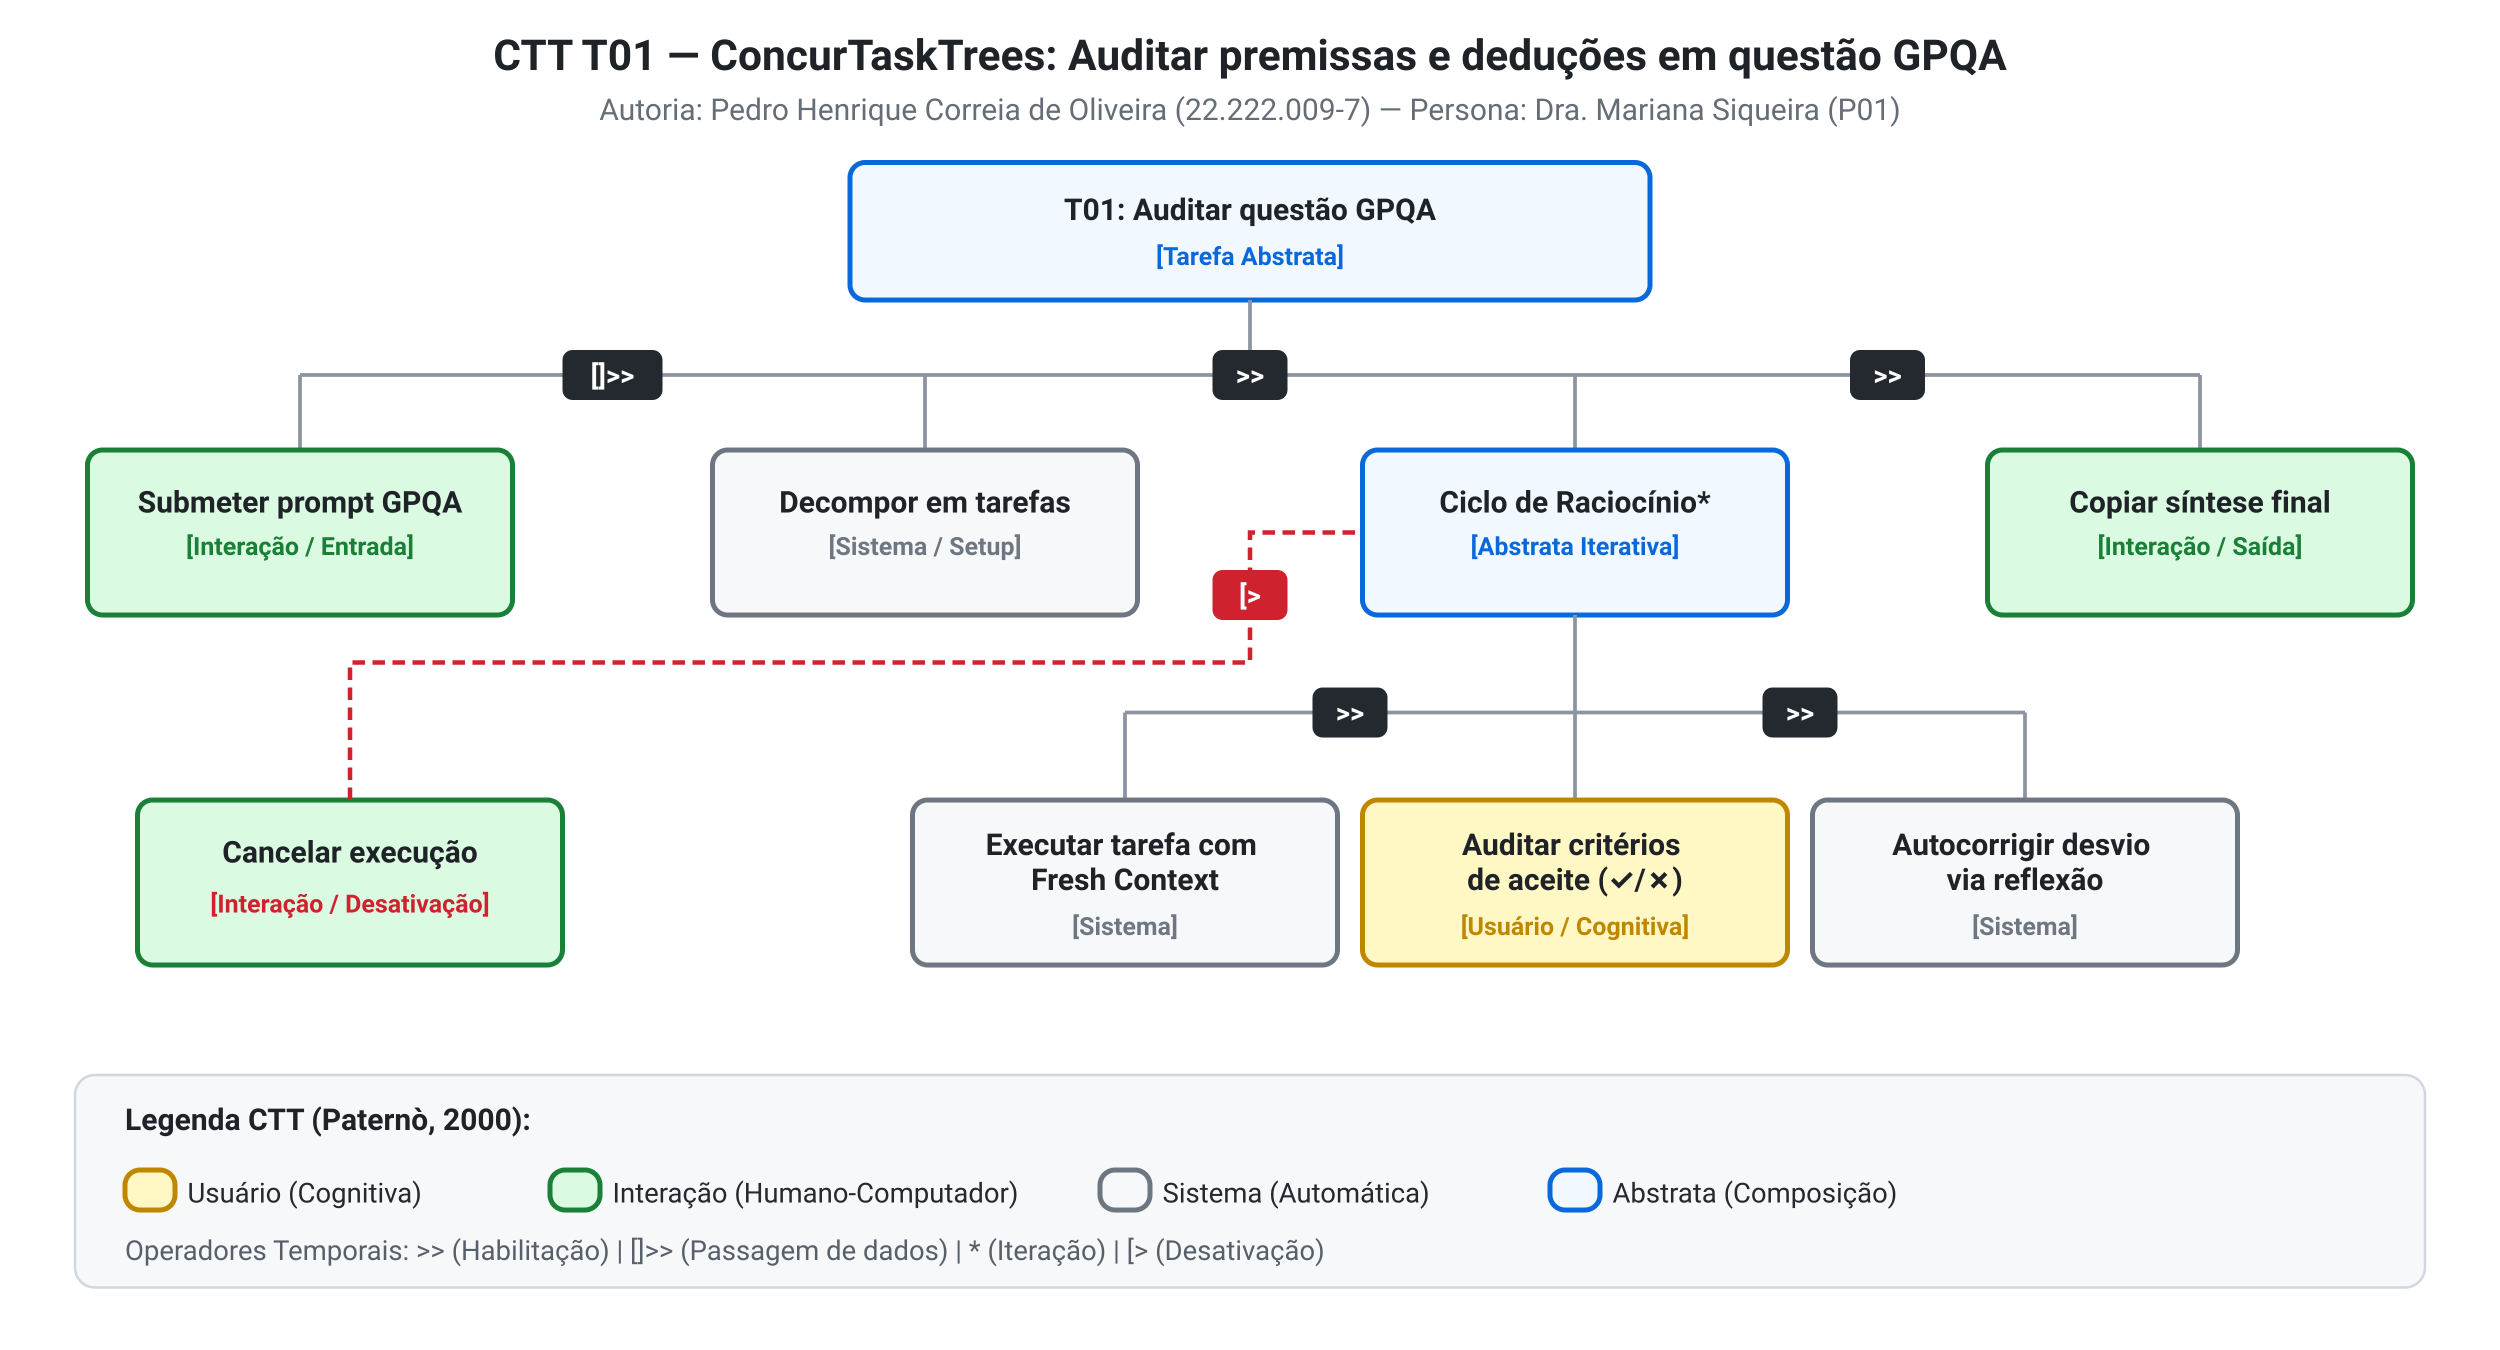
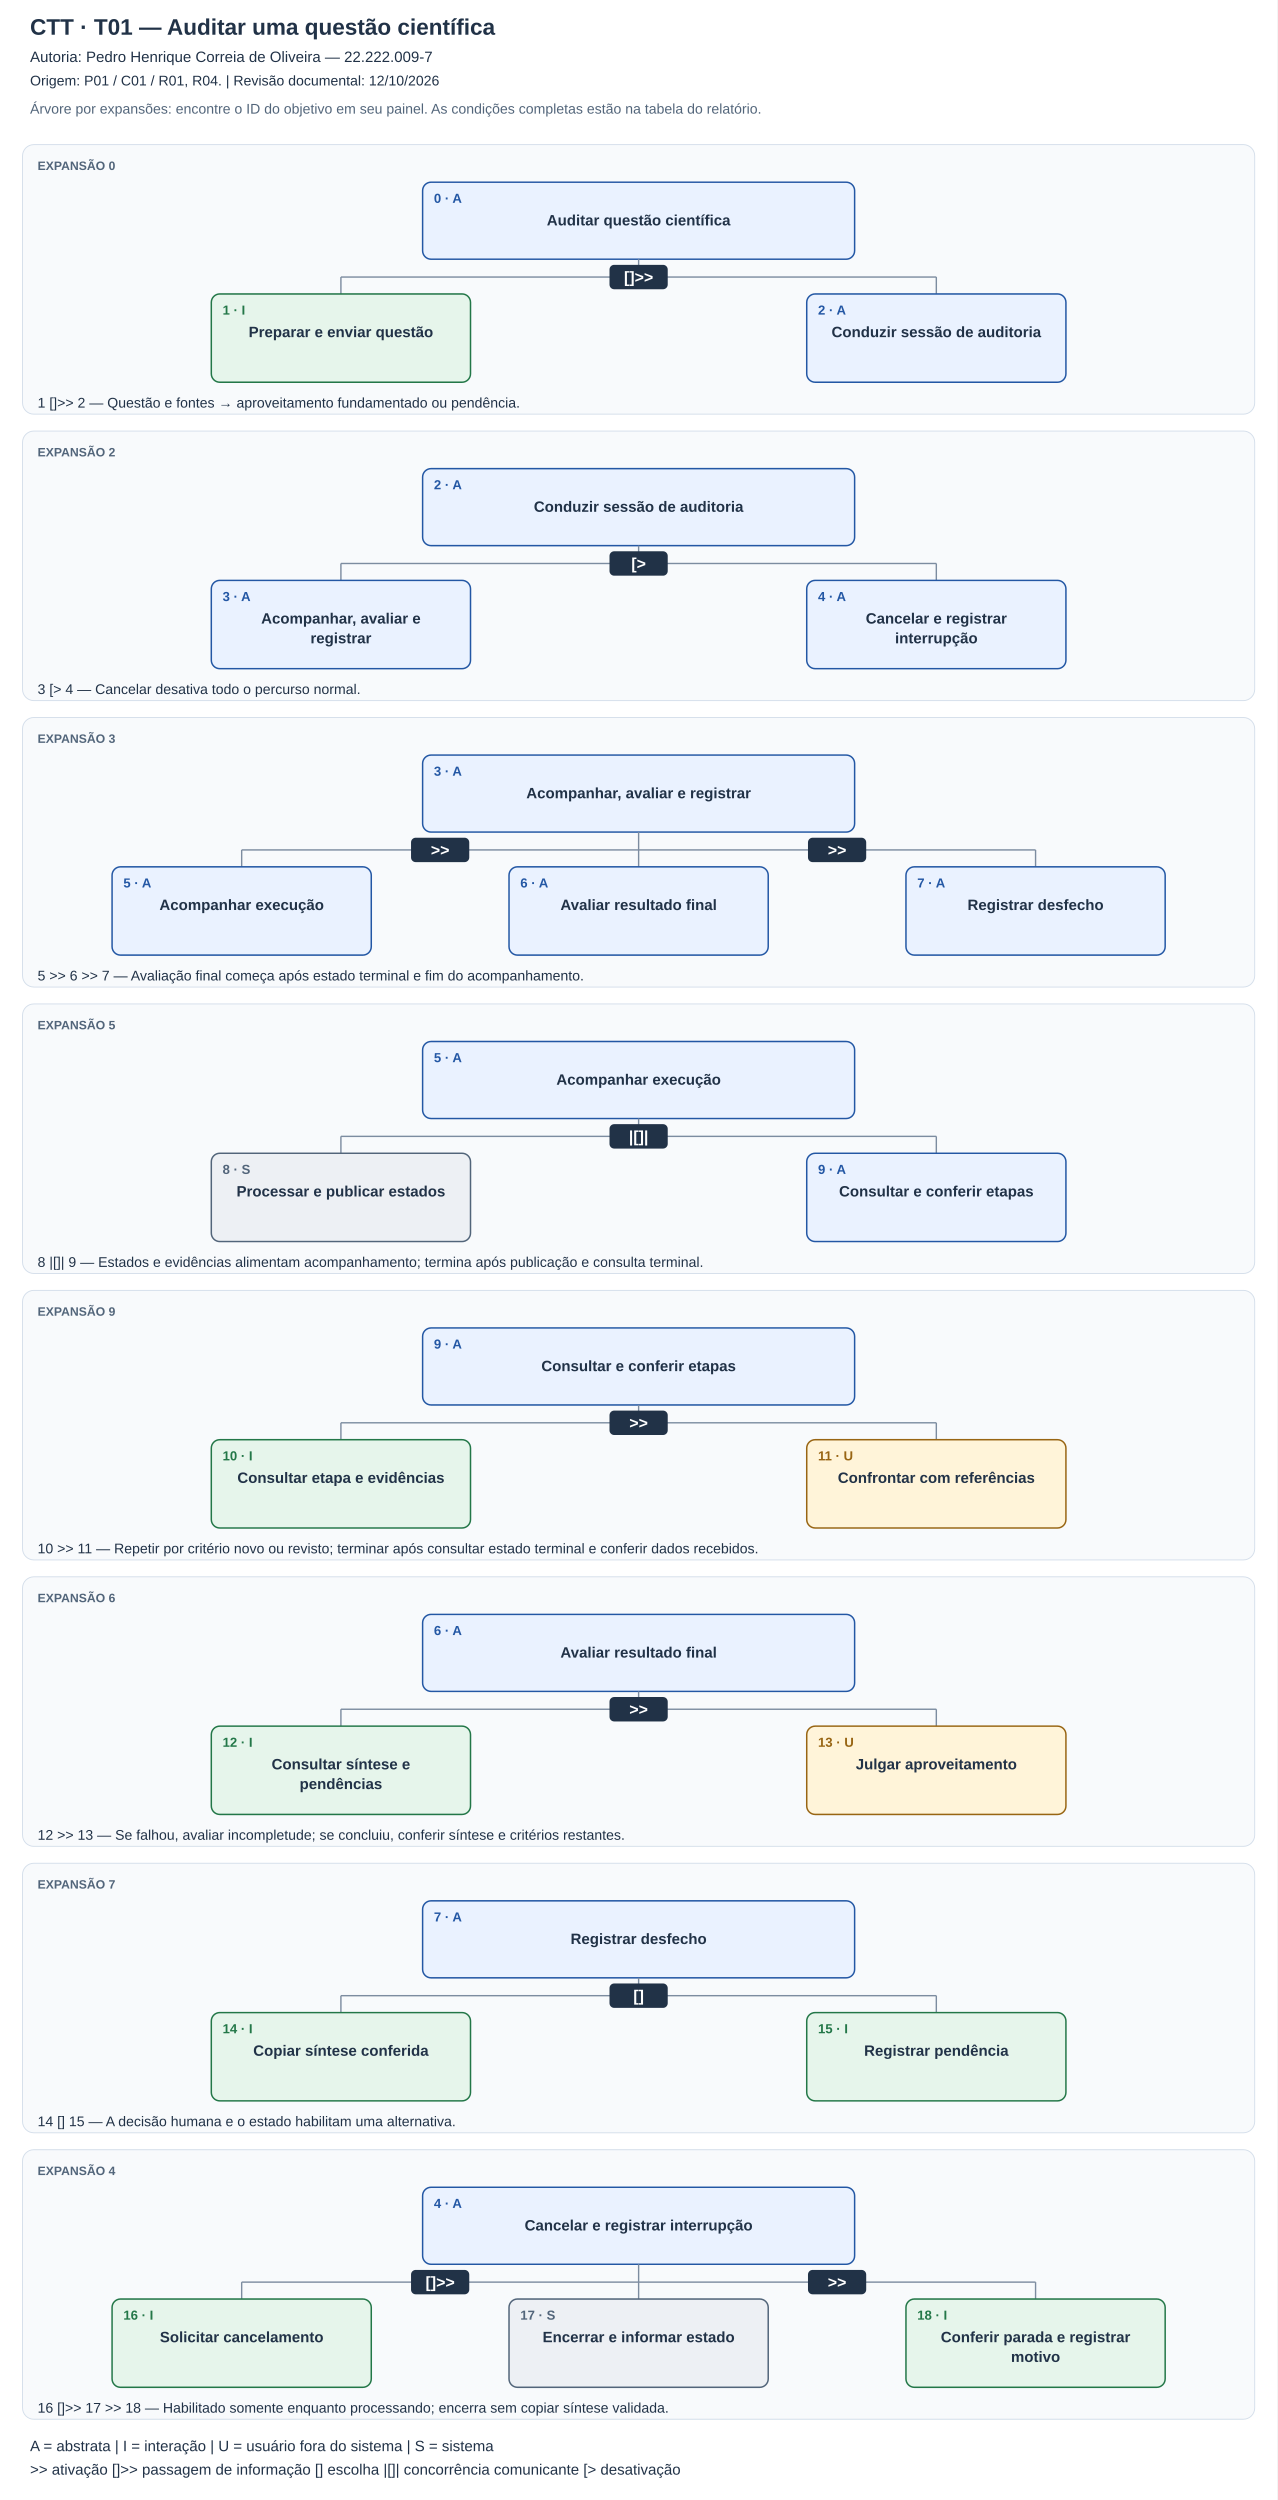
- <svg xmlns="http://www.w3.org/2000/svg" viewBox="0 0 1000 540" width="1000" height="540" font-family="-apple-system, BlinkMacSystemFont, 'Segoe UI', Roboto, Helvetica, Arial, sans-serif">
-   <defs>
-     <style>
-       .node-abs { fill: #f1f8ff; stroke: #0969da; stroke-width: 2; rx: 6; }
-       .node-usr { fill: #fff8c5; stroke: #bf8700; stroke-width: 2; rx: 6; }
-       .node-int { fill: #dafbe1; stroke: #1a7f37; stroke-width: 2; rx: 6; }
-       .node-sys { fill: #f6f8fa; stroke: #6e7781; stroke-width: 2; rx: 6; }
-       .text-title { fill: #1f2328; font-weight: bold; font-size: 12px; text-anchor: middle; }
-       .text-type { font-size: 10px; font-weight: 600; text-anchor: middle; }
-       .op-badge { fill: #24292f; rx: 4; }
-       .op-text { fill: #ffffff; font-weight: bold; font-size: 11px; text-anchor: middle; }
-       .line { stroke: #8c959f; stroke-width: 1.5; fill: none; }
-     </style>
-   </defs>
-   <rect width="1000" height="540" fill="#ffffff" />
-   <text x="500" y="28" text-anchor="middle" font-size="17" font-weight="bold" fill="#1f2328">CTT T01 — ConcurTaskTrees: Auditar premissas e deduções em questão GPQA</text>
-   <text x="500" y="48" text-anchor="middle" font-size="12" fill="#656d76">Autoria: Pedro Henrique Correia de Oliveira (22.222.009-7) — Persona: Dra. Mariana Siqueira (P01)</text>
-   <rect x="340" y="65" width="320" height="55" class="node-abs" />
-   <text x="500" y="88" class="text-title" font-size="13px">T01: Auditar questão GPQA</text>
-   <text x="500" y="106" class="text-type" fill="#0969da">[Tarefa Abstrata]</text>
-   <line x1="500" y1="120" x2="500" y2="150" class="line" />
-   <line x1="120" y1="150" x2="880" y2="150" class="line" />
-   <line x1="120" y1="150" x2="120" y2="180" class="line" />
-   <line x1="370" y1="150" x2="370" y2="180" class="line" />
-   <line x1="630" y1="150" x2="630" y2="180" class="line" />
-   <line x1="880" y1="150" x2="880" y2="180" class="line" />
-   <rect x="225" y="140" width="40" height="20" class="op-badge" />
-   <text x="245" y="154" class="op-text">[]&gt;&gt;</text>
-   <rect x="485" y="140" width="30" height="20" class="op-badge" />
-   <text x="500" y="154" class="op-text">&gt;&gt;</text>
-   <rect x="740" y="140" width="30" height="20" class="op-badge" />
-   <text x="755" y="154" class="op-text">&gt;&gt;</text>
-   <rect x="35" y="180" width="170" height="66" class="node-int" />
-   <text x="120" y="205" class="text-title">Submeter prompt GPQA</text>
-   <text x="120" y="222" class="text-type" fill="#1a7f37">[Interação / Entrada]</text>
-   <rect x="285" y="180" width="170" height="66" class="node-sys" />
-   <text x="370" y="205" class="text-title">Decompor em tarefas</text>
-   <text x="370" y="222" class="text-type" fill="#6e7781">[Sistema / Setup]</text>
-   <rect x="545" y="180" width="170" height="66" class="node-abs" />
-   <text x="630" y="205" class="text-title">Ciclo de Raciocínio*</text>
-   <text x="630" y="222" class="text-type" fill="#0969da">[Abstrata Iterativa]</text>
-   <rect x="795" y="180" width="170" height="66" class="node-int" />
-   <text x="880" y="205" class="text-title">Copiar síntese final</text>
-   <text x="880" y="222" class="text-type" fill="#1a7f37">[Interação / Saída]</text>
-   <line x1="630" y1="246" x2="630" y2="285" class="line" />
-   <line x1="450" y1="285" x2="810" y2="285" class="line" />
-   <line x1="450" y1="285" x2="450" y2="320" class="line" />
-   <line x1="630" y1="285" x2="630" y2="320" class="line" />
-   <line x1="810" y1="285" x2="810" y2="320" class="line" />
-   <rect x="525" y="275" width="30" height="20" class="op-badge" />
-   <text x="540" y="289" class="op-text">&gt;&gt;</text>
-   <rect x="705" y="275" width="30" height="20" class="op-badge" />
-   <text x="720" y="289" class="op-text">&gt;&gt;</text>
-   <rect x="365" y="320" width="170" height="66" class="node-sys" />
-   <text x="450" y="342" class="text-title">
-     <tspan x="450" dy="0">Executar tarefa com</tspan>
-     <tspan x="450" dy="14">Fresh Context</tspan>
-   </text>
-   <text x="450" y="374" class="text-type" fill="#6e7781">[Sistema]</text>
-   <rect x="545" y="320" width="170" height="66" class="node-usr" />
-   <text x="630" y="342" class="text-title">
-     <tspan x="630" dy="0">Auditar critérios</tspan>
-     <tspan x="630" dy="14">de aceite (✓/✗)</tspan>
-   </text>
-   <text x="630" y="374" class="text-type" fill="#bf8700">[Usuário / Cognitiva]</text>
-   <rect x="725" y="320" width="170" height="66" class="node-sys" />
-   <text x="810" y="342" class="text-title">
-     <tspan x="810" dy="0">Autocorrigir desvio</tspan>
-     <tspan x="810" dy="14">via reflexão</tspan>
-   </text>
-   <text x="810" y="374" class="text-type" fill="#6e7781">[Sistema]</text>
-   <rect x="55" y="320" width="170" height="66" class="node-int" />
-   <text x="140" y="345" class="text-title">Cancelar execução</text>
-   <text x="140" y="365" class="text-type" fill="#cf222e">[Interação / Desativação]</text>
-   <path d="M 140 320 L 140 265 L 500 265 L 500 213 L 545 213" stroke="#cf222e" stroke-width="1.8" stroke-dasharray="5 3" fill="none" />
-   <rect x="485" y="228" width="30" height="20" fill="#cf222e" rx="4" />
-   <text x="500" y="242" class="op-text">[&gt;</text>
-   <rect x="30" y="430" width="940" height="85" rx="8" fill="#f6f8fa" stroke="#d0d7de" />
-   <text x="50" y="452" font-size="12" font-weight="bold" fill="#1f2328">Legenda CTT (Paternò, 2000):</text>
-   <rect x="50" y="468" width="20" height="16" class="node-usr" />
-   <text x="75" y="481" font-size="11" fill="#24292f">Usuário (Cognitiva)</text>
-   <rect x="220" y="468" width="20" height="16" class="node-int" />
-   <text x="245" y="481" font-size="11" fill="#24292f">Interação (Humano-Computador)</text>
-   <rect x="440" y="468" width="20" height="16" class="node-sys" />
-   <text x="465" y="481" font-size="11" fill="#24292f">Sistema (Automática)</text>
-   <rect x="620" y="468" width="20" height="16" class="node-abs" />
-   <text x="645" y="481" font-size="11" fill="#24292f">Abstrata (Composição)</text>
-   <text x="50" y="504" font-size="11" fill="#57606a">Operadores Temporais: &gt;&gt; (Habilitação) | []&gt;&gt; (Passagem de dados) | * (Iteração) | [&gt; (Desativação)</text>
+ <svg xmlns="http://www.w3.org/2000/svg" width="1360" height="2662" viewBox="0 0 1360 2662" role="img" aria-labelledby="title desc" font-family="Arial, sans-serif">
+   <rect width="100%" height="100%" fill="#ffffff" />
+   <text x="32" y="37" font-size="24" font-weight="700" text-anchor="start" fill="#213247">CTT · T01 — Auditar uma questão científica</text>
+   <text x="32" y="66" font-size="16" font-weight="400" text-anchor="start" fill="#213247">Autoria: Pedro Henrique Correia de Oliveira — 22.222.009-7</text>
+   <text x="32" y="91" font-size="15" font-weight="400" text-anchor="start" fill="#213247">Origem: P01 / C01 / R01, R04.  |  Revisão documental: 12/10/2026</text>
+   <text x="32" y="121" font-size="15" font-weight="400" text-anchor="start" fill="#52657a">Árvore por expansões: encontre o ID do objetivo em seu painel. As condições completas estão na tabela do relatório.</text>
+   <g data-panel="0">
+     <rect x="24" y="154" width="1312" height="287" rx="12" fill="#f8fafc" stroke="#d4deea" />
+     <text x="40" y="181" font-size="13" font-weight="700" text-anchor="start" fill="#52657a">EXPANSÃO 0</text>
+     <g data-node="0">
+       <rect x="450" y="194" width="460" height="82" rx="9" fill="#eaf2ff" stroke="#2357a4" stroke-width="1.6" />
+       <text x="462" y="216" font-size="14" font-weight="700" text-anchor="start" fill="#2357a4">0 · A</text>
+       <text x="680" y="240" font-size="16" font-weight="600" text-anchor="middle" fill="#213247" data-label="true">Auditar questão científica</text>
+     </g>
+     <path d="M 680 276 V 295 M 363 295 H 997" fill="none" stroke="#7c8ca0" stroke-width="1.5" />
+     <path d="M 363 295 V 313" fill="none" stroke="#7c8ca0" stroke-width="1.5" />
+     <g data-node="1">
+       <rect x="225" y="313" width="276" height="94" rx="9" fill="#e6f5eb" stroke="#237748" stroke-width="1.6" />
+       <text x="237" y="335" font-size="14" font-weight="700" text-anchor="start" fill="#237748">1 · I</text>
+       <text x="363" y="359" font-size="16" font-weight="600" text-anchor="middle" fill="#213247" data-label="true">Preparar e enviar questão</text>
+     </g>
+     <path d="M 997 295 V 313" fill="none" stroke="#7c8ca0" stroke-width="1.5" />
+     <g data-node="2">
+       <rect x="859" y="313" width="276" height="94" rx="9" fill="#eaf2ff" stroke="#2357a4" stroke-width="1.6" />
+       <text x="871" y="335" font-size="14" font-weight="700" text-anchor="start" fill="#2357a4">2 · A</text>
+       <text x="997" y="359" font-size="16" font-weight="600" text-anchor="middle" fill="#213247" data-label="true">Conduzir sessão de auditoria</text>
+     </g>
+     <rect x="649" y="282" width="62" height="26" rx="5" fill="#213247" />
+     <text x="680" y="301" font-size="17" font-weight="700" text-anchor="middle" fill="#ffffff">[]&gt;&gt;</text>
+     <text x="40" y="434" font-size="15" font-weight="400" text-anchor="start" fill="#213247">1 []&gt;&gt; 2 — Questão e fontes → aproveitamento fundamentado ou pendência.</text>
+   </g>
+   <g data-panel="2">
+     <rect x="24" y="459" width="1312" height="287" rx="12" fill="#f8fafc" stroke="#d4deea" />
+     <text x="40" y="486" font-size="13" font-weight="700" text-anchor="start" fill="#52657a">EXPANSÃO 2</text>
+     <g data-node="2">
+       <rect x="450" y="499" width="460" height="82" rx="9" fill="#eaf2ff" stroke="#2357a4" stroke-width="1.6" />
+       <text x="462" y="521" font-size="14" font-weight="700" text-anchor="start" fill="#2357a4">2 · A</text>
+       <text x="680" y="545" font-size="16" font-weight="600" text-anchor="middle" fill="#213247" data-label="true">Conduzir sessão de auditoria</text>
+     </g>
+     <path d="M 680 581 V 600 M 363 600 H 997" fill="none" stroke="#7c8ca0" stroke-width="1.5" />
+     <path d="M 363 600 V 618" fill="none" stroke="#7c8ca0" stroke-width="1.5" />
+     <g data-node="3">
+       <rect x="225" y="618" width="276" height="94" rx="9" fill="#eaf2ff" stroke="#2357a4" stroke-width="1.6" />
+       <text x="237" y="640" font-size="14" font-weight="700" text-anchor="start" fill="#2357a4">3 · A</text>
+       <text x="363" y="664" font-size="16" font-weight="600" text-anchor="middle" fill="#213247" data-label="true">Acompanhar, avaliar e</text>
+       <text x="363" y="685" font-size="16" font-weight="600" text-anchor="middle" fill="#213247" data-label="true">registrar</text>
+     </g>
+     <path d="M 997 600 V 618" fill="none" stroke="#7c8ca0" stroke-width="1.5" />
+     <g data-node="4">
+       <rect x="859" y="618" width="276" height="94" rx="9" fill="#eaf2ff" stroke="#2357a4" stroke-width="1.6" />
+       <text x="871" y="640" font-size="14" font-weight="700" text-anchor="start" fill="#2357a4">4 · A</text>
+       <text x="997" y="664" font-size="16" font-weight="600" text-anchor="middle" fill="#213247" data-label="true">Cancelar e registrar</text>
+       <text x="997" y="685" font-size="16" font-weight="600" text-anchor="middle" fill="#213247" data-label="true">interrupção</text>
+     </g>
+     <rect x="649" y="587" width="62" height="26" rx="5" fill="#213247" />
+     <text x="680" y="606" font-size="17" font-weight="700" text-anchor="middle" fill="#ffffff">[&gt;</text>
+     <text x="40" y="739" font-size="15" font-weight="400" text-anchor="start" fill="#213247">3 [&gt; 4 — Cancelar desativa todo o percurso normal.</text>
+   </g>
+   <g data-panel="3">
+     <rect x="24" y="764" width="1312" height="287" rx="12" fill="#f8fafc" stroke="#d4deea" />
+     <text x="40" y="791" font-size="13" font-weight="700" text-anchor="start" fill="#52657a">EXPANSÃO 3</text>
+     <g data-node="3">
+       <rect x="450" y="804" width="460" height="82" rx="9" fill="#eaf2ff" stroke="#2357a4" stroke-width="1.6" />
+       <text x="462" y="826" font-size="14" font-weight="700" text-anchor="start" fill="#2357a4">3 · A</text>
+       <text x="680" y="850" font-size="16" font-weight="600" text-anchor="middle" fill="#213247" data-label="true">Acompanhar, avaliar e registrar</text>
+     </g>
+     <path d="M 680 886 V 905 M 257.333 905 H 1102.667" fill="none" stroke="#7c8ca0" stroke-width="1.5" />
+     <path d="M 257.333 905 V 923" fill="none" stroke="#7c8ca0" stroke-width="1.5" />
+     <g data-node="5">
+       <rect x="119.333" y="923" width="276" height="94" rx="9" fill="#eaf2ff" stroke="#2357a4" stroke-width="1.6" />
+       <text x="131.333" y="945" font-size="14" font-weight="700" text-anchor="start" fill="#2357a4">5 · A</text>
+       <text x="257.333" y="969" font-size="16" font-weight="600" text-anchor="middle" fill="#213247" data-label="true">Acompanhar execução</text>
+     </g>
+     <path d="M 680 905 V 923" fill="none" stroke="#7c8ca0" stroke-width="1.5" />
+     <g data-node="6">
+       <rect x="542" y="923" width="276" height="94" rx="9" fill="#eaf2ff" stroke="#2357a4" stroke-width="1.6" />
+       <text x="554" y="945" font-size="14" font-weight="700" text-anchor="start" fill="#2357a4">6 · A</text>
+       <text x="680" y="969" font-size="16" font-weight="600" text-anchor="middle" fill="#213247" data-label="true">Avaliar resultado final</text>
+     </g>
+     <rect x="437.667" y="892" width="62" height="26" rx="5" fill="#213247" />
+     <text x="468.667" y="911" font-size="17" font-weight="700" text-anchor="middle" fill="#ffffff">&gt;&gt;</text>
+     <path d="M 1102.667 905 V 923" fill="none" stroke="#7c8ca0" stroke-width="1.5" />
+     <g data-node="7">
+       <rect x="964.667" y="923" width="276" height="94" rx="9" fill="#eaf2ff" stroke="#2357a4" stroke-width="1.6" />
+       <text x="976.667" y="945" font-size="14" font-weight="700" text-anchor="start" fill="#2357a4">7 · A</text>
+       <text x="1102.667" y="969" font-size="16" font-weight="600" text-anchor="middle" fill="#213247" data-label="true">Registrar desfecho</text>
+     </g>
+     <rect x="860.333" y="892" width="62" height="26" rx="5" fill="#213247" />
+     <text x="891.333" y="911" font-size="17" font-weight="700" text-anchor="middle" fill="#ffffff">&gt;&gt;</text>
+     <text x="40" y="1044" font-size="15" font-weight="400" text-anchor="start" fill="#213247">5 &gt;&gt; 6 &gt;&gt; 7 — Avaliação final começa após estado terminal e fim do acompanhamento.</text>
+   </g>
+   <g data-panel="5">
+     <rect x="24" y="1069" width="1312" height="287" rx="12" fill="#f8fafc" stroke="#d4deea" />
+     <text x="40" y="1096" font-size="13" font-weight="700" text-anchor="start" fill="#52657a">EXPANSÃO 5</text>
+     <g data-node="5">
+       <rect x="450" y="1109" width="460" height="82" rx="9" fill="#eaf2ff" stroke="#2357a4" stroke-width="1.6" />
+       <text x="462" y="1131" font-size="14" font-weight="700" text-anchor="start" fill="#2357a4">5 · A</text>
+       <text x="680" y="1155" font-size="16" font-weight="600" text-anchor="middle" fill="#213247" data-label="true">Acompanhar execução</text>
+     </g>
+     <path d="M 680 1191 V 1210 M 363 1210 H 997" fill="none" stroke="#7c8ca0" stroke-width="1.5" />
+     <path d="M 363 1210 V 1228" fill="none" stroke="#7c8ca0" stroke-width="1.5" />
+     <g data-node="8">
+       <rect x="225" y="1228" width="276" height="94" rx="9" fill="#edf0f4" stroke="#52657a" stroke-width="1.6" />
+       <text x="237" y="1250" font-size="14" font-weight="700" text-anchor="start" fill="#52657a">8 · S</text>
+       <text x="363" y="1274" font-size="16" font-weight="600" text-anchor="middle" fill="#213247" data-label="true">Processar e publicar estados</text>
+     </g>
+     <path d="M 997 1210 V 1228" fill="none" stroke="#7c8ca0" stroke-width="1.5" />
+     <g data-node="9">
+       <rect x="859" y="1228" width="276" height="94" rx="9" fill="#eaf2ff" stroke="#2357a4" stroke-width="1.6" />
+       <text x="871" y="1250" font-size="14" font-weight="700" text-anchor="start" fill="#2357a4">9 · A</text>
+       <text x="997" y="1274" font-size="16" font-weight="600" text-anchor="middle" fill="#213247" data-label="true">Consultar e conferir etapas</text>
+     </g>
+     <rect x="649" y="1197" width="62" height="26" rx="5" fill="#213247" />
+     <text x="680" y="1216" font-size="17" font-weight="700" text-anchor="middle" fill="#ffffff">|[]|</text>
+     <text x="40" y="1349" font-size="15" font-weight="400" text-anchor="start" fill="#213247">8 |[]| 9 — Estados e evidências alimentam acompanhamento; termina após publicação e consulta terminal.</text>
+   </g>
+   <g data-panel="9">
+     <rect x="24" y="1374" width="1312" height="287" rx="12" fill="#f8fafc" stroke="#d4deea" />
+     <text x="40" y="1401" font-size="13" font-weight="700" text-anchor="start" fill="#52657a">EXPANSÃO 9</text>
+     <g data-node="9">
+       <rect x="450" y="1414" width="460" height="82" rx="9" fill="#eaf2ff" stroke="#2357a4" stroke-width="1.6" />
+       <text x="462" y="1436" font-size="14" font-weight="700" text-anchor="start" fill="#2357a4">9 · A</text>
+       <text x="680" y="1460" font-size="16" font-weight="600" text-anchor="middle" fill="#213247" data-label="true">Consultar e conferir etapas</text>
+     </g>
+     <path d="M 680 1496 V 1515 M 363 1515 H 997" fill="none" stroke="#7c8ca0" stroke-width="1.5" />
+     <path d="M 363 1515 V 1533" fill="none" stroke="#7c8ca0" stroke-width="1.5" />
+     <g data-node="10">
+       <rect x="225" y="1533" width="276" height="94" rx="9" fill="#e6f5eb" stroke="#237748" stroke-width="1.6" />
+       <text x="237" y="1555" font-size="14" font-weight="700" text-anchor="start" fill="#237748">10 · I</text>
+       <text x="363" y="1579" font-size="16" font-weight="600" text-anchor="middle" fill="#213247" data-label="true">Consultar etapa e evidências</text>
+     </g>
+     <path d="M 997 1515 V 1533" fill="none" stroke="#7c8ca0" stroke-width="1.5" />
+     <g data-node="11">
+       <rect x="859" y="1533" width="276" height="94" rx="9" fill="#fff4d9" stroke="#986513" stroke-width="1.6" />
+       <text x="871" y="1555" font-size="14" font-weight="700" text-anchor="start" fill="#986513">11 · U</text>
+       <text x="997" y="1579" font-size="16" font-weight="600" text-anchor="middle" fill="#213247" data-label="true">Confrontar com referências</text>
+     </g>
+     <rect x="649" y="1502" width="62" height="26" rx="5" fill="#213247" />
+     <text x="680" y="1521" font-size="17" font-weight="700" text-anchor="middle" fill="#ffffff">&gt;&gt;</text>
+     <text x="40" y="1654" font-size="15" font-weight="400" text-anchor="start" fill="#213247">10 &gt;&gt; 11 — Repetir por critério novo ou revisto; terminar após consultar estado terminal e conferir dados recebidos.</text>
+   </g>
+   <g data-panel="6">
+     <rect x="24" y="1679" width="1312" height="287" rx="12" fill="#f8fafc" stroke="#d4deea" />
+     <text x="40" y="1706" font-size="13" font-weight="700" text-anchor="start" fill="#52657a">EXPANSÃO 6</text>
+     <g data-node="6">
+       <rect x="450" y="1719" width="460" height="82" rx="9" fill="#eaf2ff" stroke="#2357a4" stroke-width="1.6" />
+       <text x="462" y="1741" font-size="14" font-weight="700" text-anchor="start" fill="#2357a4">6 · A</text>
+       <text x="680" y="1765" font-size="16" font-weight="600" text-anchor="middle" fill="#213247" data-label="true">Avaliar resultado final</text>
+     </g>
+     <path d="M 680 1801 V 1820 M 363 1820 H 997" fill="none" stroke="#7c8ca0" stroke-width="1.5" />
+     <path d="M 363 1820 V 1838" fill="none" stroke="#7c8ca0" stroke-width="1.5" />
+     <g data-node="12">
+       <rect x="225" y="1838" width="276" height="94" rx="9" fill="#e6f5eb" stroke="#237748" stroke-width="1.6" />
+       <text x="237" y="1860" font-size="14" font-weight="700" text-anchor="start" fill="#237748">12 · I</text>
+       <text x="363" y="1884" font-size="16" font-weight="600" text-anchor="middle" fill="#213247" data-label="true">Consultar síntese e</text>
+       <text x="363" y="1905" font-size="16" font-weight="600" text-anchor="middle" fill="#213247" data-label="true">pendências</text>
+     </g>
+     <path d="M 997 1820 V 1838" fill="none" stroke="#7c8ca0" stroke-width="1.5" />
+     <g data-node="13">
+       <rect x="859" y="1838" width="276" height="94" rx="9" fill="#fff4d9" stroke="#986513" stroke-width="1.6" />
+       <text x="871" y="1860" font-size="14" font-weight="700" text-anchor="start" fill="#986513">13 · U</text>
+       <text x="997" y="1884" font-size="16" font-weight="600" text-anchor="middle" fill="#213247" data-label="true">Julgar aproveitamento</text>
+     </g>
+     <rect x="649" y="1807" width="62" height="26" rx="5" fill="#213247" />
+     <text x="680" y="1826" font-size="17" font-weight="700" text-anchor="middle" fill="#ffffff">&gt;&gt;</text>
+     <text x="40" y="1959" font-size="15" font-weight="400" text-anchor="start" fill="#213247">12 &gt;&gt; 13 — Se falhou, avaliar incompletude; se concluiu, conferir síntese e critérios restantes.</text>
+   </g>
+   <g data-panel="7">
+     <rect x="24" y="1984" width="1312" height="287" rx="12" fill="#f8fafc" stroke="#d4deea" />
+     <text x="40" y="2011" font-size="13" font-weight="700" text-anchor="start" fill="#52657a">EXPANSÃO 7</text>
+     <g data-node="7">
+       <rect x="450" y="2024" width="460" height="82" rx="9" fill="#eaf2ff" stroke="#2357a4" stroke-width="1.6" />
+       <text x="462" y="2046" font-size="14" font-weight="700" text-anchor="start" fill="#2357a4">7 · A</text>
+       <text x="680" y="2070" font-size="16" font-weight="600" text-anchor="middle" fill="#213247" data-label="true">Registrar desfecho</text>
+     </g>
+     <path d="M 680 2106 V 2125 M 363 2125 H 997" fill="none" stroke="#7c8ca0" stroke-width="1.5" />
+     <path d="M 363 2125 V 2143" fill="none" stroke="#7c8ca0" stroke-width="1.5" />
+     <g data-node="14">
+       <rect x="225" y="2143" width="276" height="94" rx="9" fill="#e6f5eb" stroke="#237748" stroke-width="1.6" />
+       <text x="237" y="2165" font-size="14" font-weight="700" text-anchor="start" fill="#237748">14 · I</text>
+       <text x="363" y="2189" font-size="16" font-weight="600" text-anchor="middle" fill="#213247" data-label="true">Copiar síntese conferida</text>
+     </g>
+     <path d="M 997 2125 V 2143" fill="none" stroke="#7c8ca0" stroke-width="1.5" />
+     <g data-node="15">
+       <rect x="859" y="2143" width="276" height="94" rx="9" fill="#e6f5eb" stroke="#237748" stroke-width="1.6" />
+       <text x="871" y="2165" font-size="14" font-weight="700" text-anchor="start" fill="#237748">15 · I</text>
+       <text x="997" y="2189" font-size="16" font-weight="600" text-anchor="middle" fill="#213247" data-label="true">Registrar pendência</text>
+     </g>
+     <rect x="649" y="2112" width="62" height="26" rx="5" fill="#213247" />
+     <text x="680" y="2131" font-size="17" font-weight="700" text-anchor="middle" fill="#ffffff">[]</text>
+     <text x="40" y="2264" font-size="15" font-weight="400" text-anchor="start" fill="#213247">14 [] 15 — A decisão humana e o estado habilitam uma alternativa.</text>
+   </g>
+   <g data-panel="4">
+     <rect x="24" y="2289" width="1312" height="287" rx="12" fill="#f8fafc" stroke="#d4deea" />
+     <text x="40" y="2316" font-size="13" font-weight="700" text-anchor="start" fill="#52657a">EXPANSÃO 4</text>
+     <g data-node="4">
+       <rect x="450" y="2329" width="460" height="82" rx="9" fill="#eaf2ff" stroke="#2357a4" stroke-width="1.6" />
+       <text x="462" y="2351" font-size="14" font-weight="700" text-anchor="start" fill="#2357a4">4 · A</text>
+       <text x="680" y="2375" font-size="16" font-weight="600" text-anchor="middle" fill="#213247" data-label="true">Cancelar e registrar interrupção</text>
+     </g>
+     <path d="M 680 2411 V 2430 M 257.333 2430 H 1102.667" fill="none" stroke="#7c8ca0" stroke-width="1.5" />
+     <path d="M 257.333 2430 V 2448" fill="none" stroke="#7c8ca0" stroke-width="1.5" />
+     <g data-node="16">
+       <rect x="119.333" y="2448" width="276" height="94" rx="9" fill="#e6f5eb" stroke="#237748" stroke-width="1.6" />
+       <text x="131.333" y="2470" font-size="14" font-weight="700" text-anchor="start" fill="#237748">16 · I</text>
+       <text x="257.333" y="2494" font-size="16" font-weight="600" text-anchor="middle" fill="#213247" data-label="true">Solicitar cancelamento</text>
+     </g>
+     <path d="M 680 2430 V 2448" fill="none" stroke="#7c8ca0" stroke-width="1.5" />
+     <g data-node="17">
+       <rect x="542" y="2448" width="276" height="94" rx="9" fill="#edf0f4" stroke="#52657a" stroke-width="1.6" />
+       <text x="554" y="2470" font-size="14" font-weight="700" text-anchor="start" fill="#52657a">17 · S</text>
+       <text x="680" y="2494" font-size="16" font-weight="600" text-anchor="middle" fill="#213247" data-label="true">Encerrar e informar estado</text>
+     </g>
+     <rect x="437.667" y="2417" width="62" height="26" rx="5" fill="#213247" />
+     <text x="468.667" y="2436" font-size="17" font-weight="700" text-anchor="middle" fill="#ffffff">[]&gt;&gt;</text>
+     <path d="M 1102.667 2430 V 2448" fill="none" stroke="#7c8ca0" stroke-width="1.5" />
+     <g data-node="18">
+       <rect x="964.667" y="2448" width="276" height="94" rx="9" fill="#e6f5eb" stroke="#237748" stroke-width="1.6" />
+       <text x="976.667" y="2470" font-size="14" font-weight="700" text-anchor="start" fill="#237748">18 · I</text>
+       <text x="1102.667" y="2494" font-size="16" font-weight="600" text-anchor="middle" fill="#213247" data-label="true">Conferir parada e registrar</text>
+       <text x="1102.667" y="2515" font-size="16" font-weight="600" text-anchor="middle" fill="#213247" data-label="true">motivo</text>
+     </g>
+     <rect x="860.333" y="2417" width="62" height="26" rx="5" fill="#213247" />
+     <text x="891.333" y="2436" font-size="17" font-weight="700" text-anchor="middle" fill="#ffffff">&gt;&gt;</text>
+     <text x="40" y="2569" font-size="15" font-weight="400" text-anchor="start" fill="#213247">16 []&gt;&gt; 17 &gt;&gt; 18 — Habilitado somente enquanto processando; encerra sem copiar síntese validada.</text>
+   </g>
+   <text x="32" y="2610" font-size="16" font-weight="400" text-anchor="start" fill="#213247">A = abstrata   |   I = interação   |   U = usuário fora do sistema   |   S = sistema</text>
+   <text x="32" y="2635" font-size="16" font-weight="400" text-anchor="start" fill="#213247">&gt;&gt; ativação   []&gt;&gt; passagem de informação   [] escolha   |[]| concorrência comunicante   [&gt; desativação</text>
</svg>
